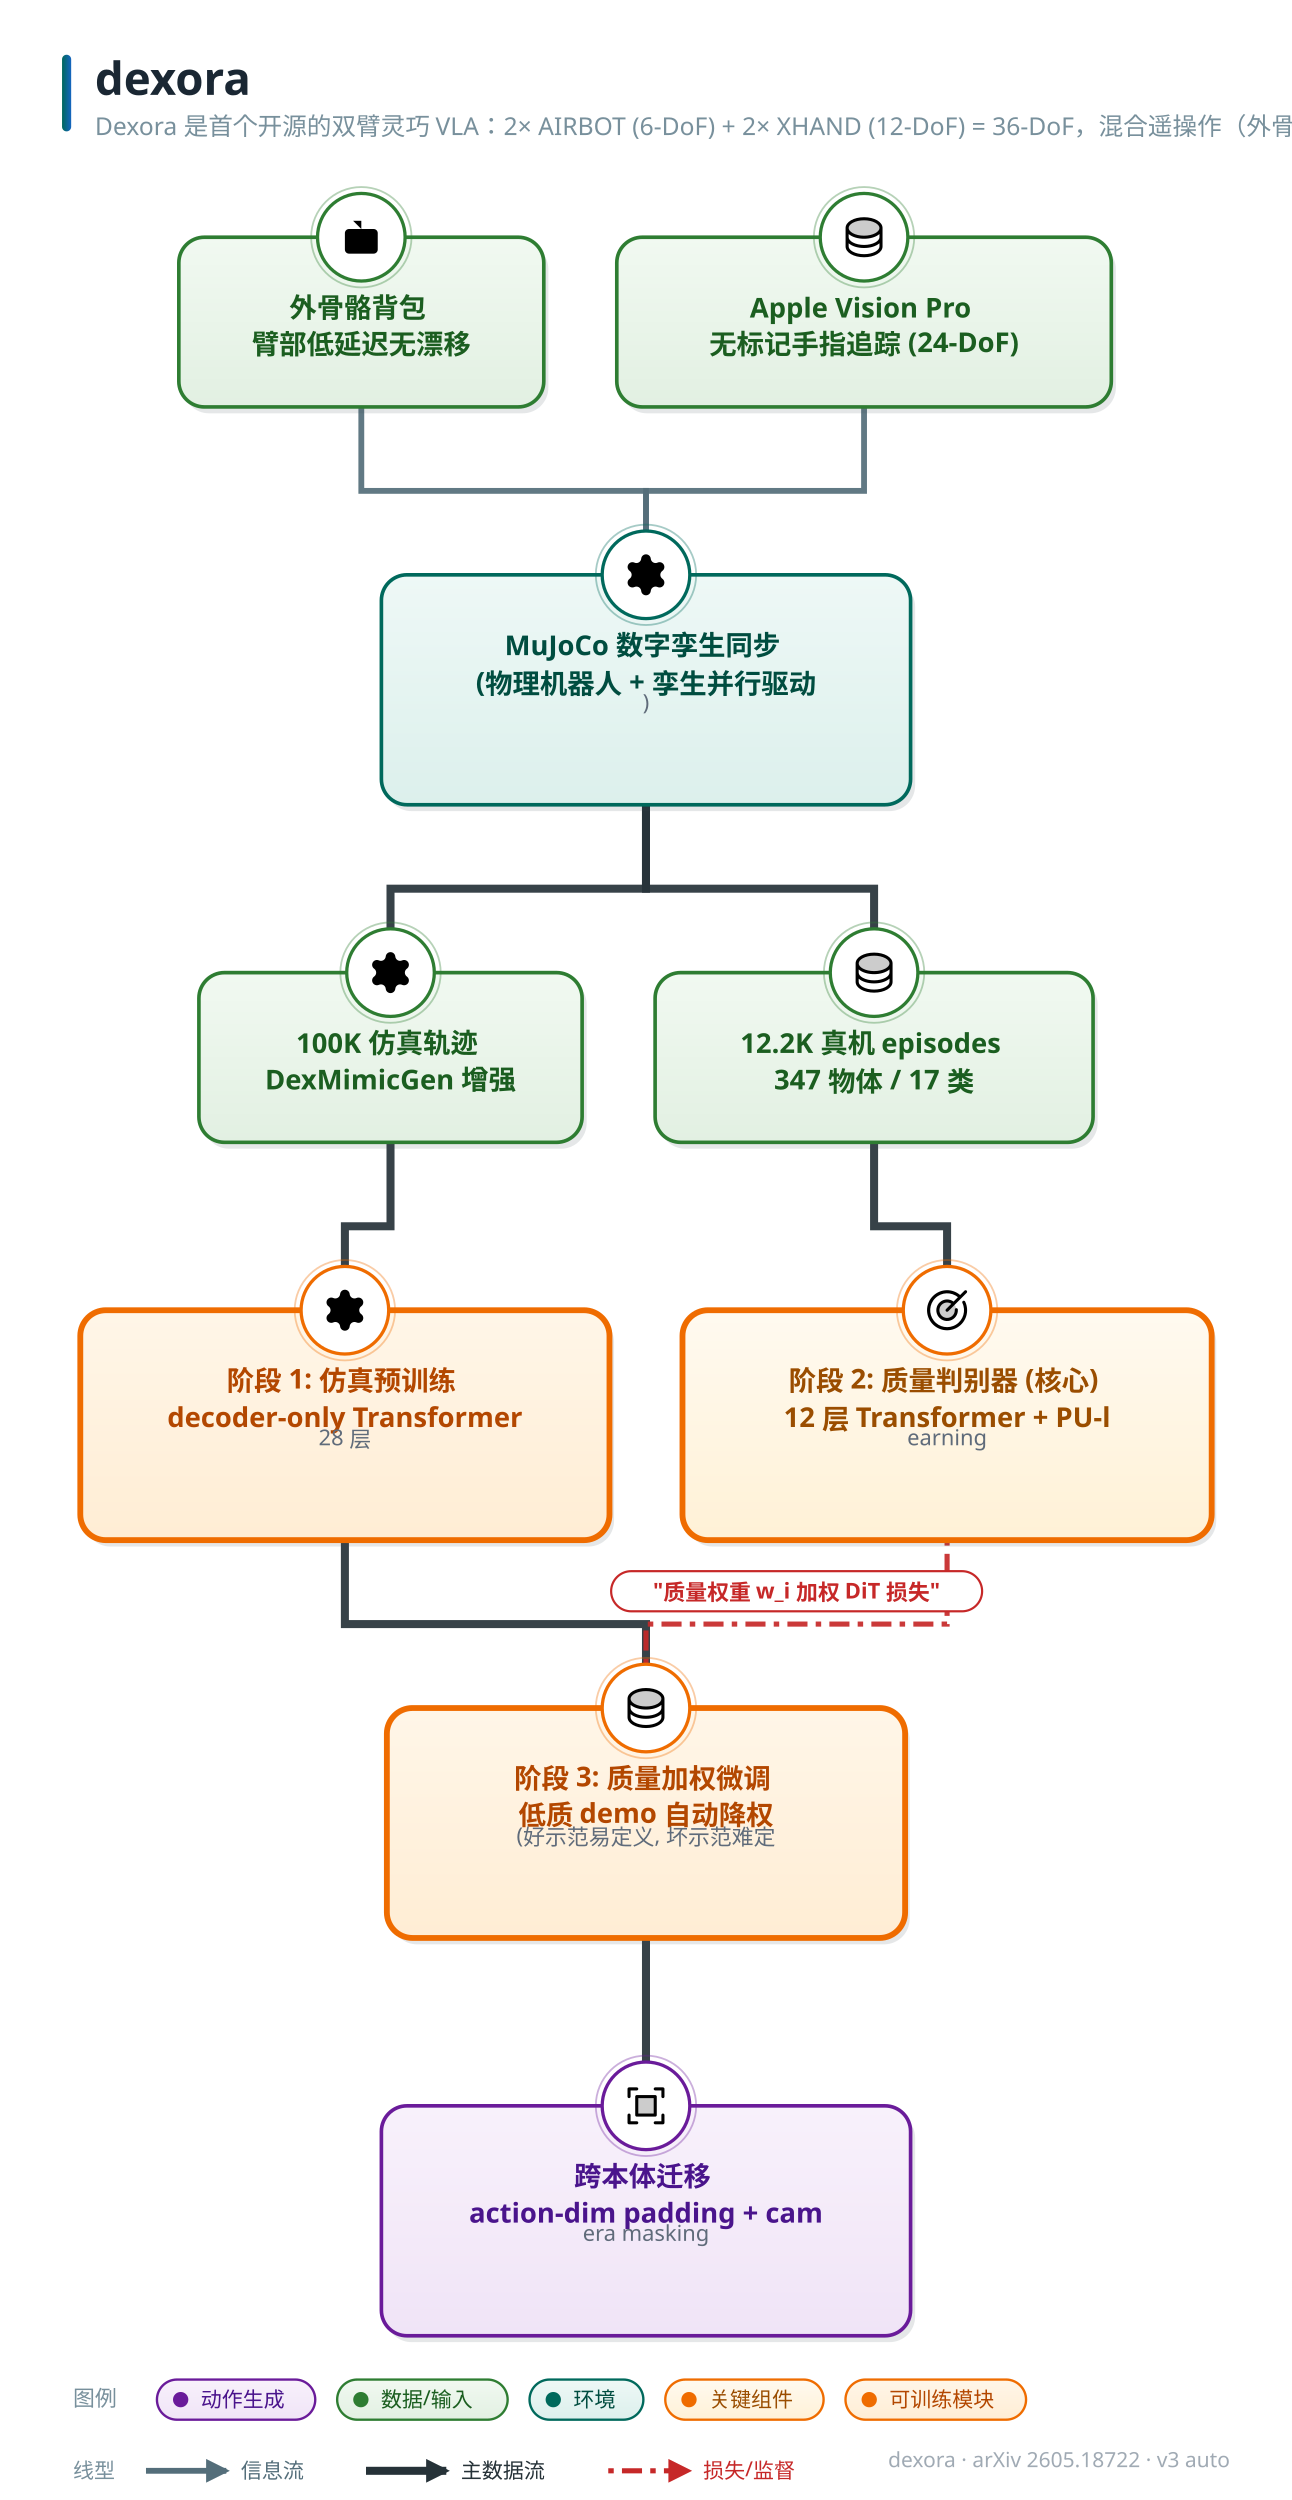
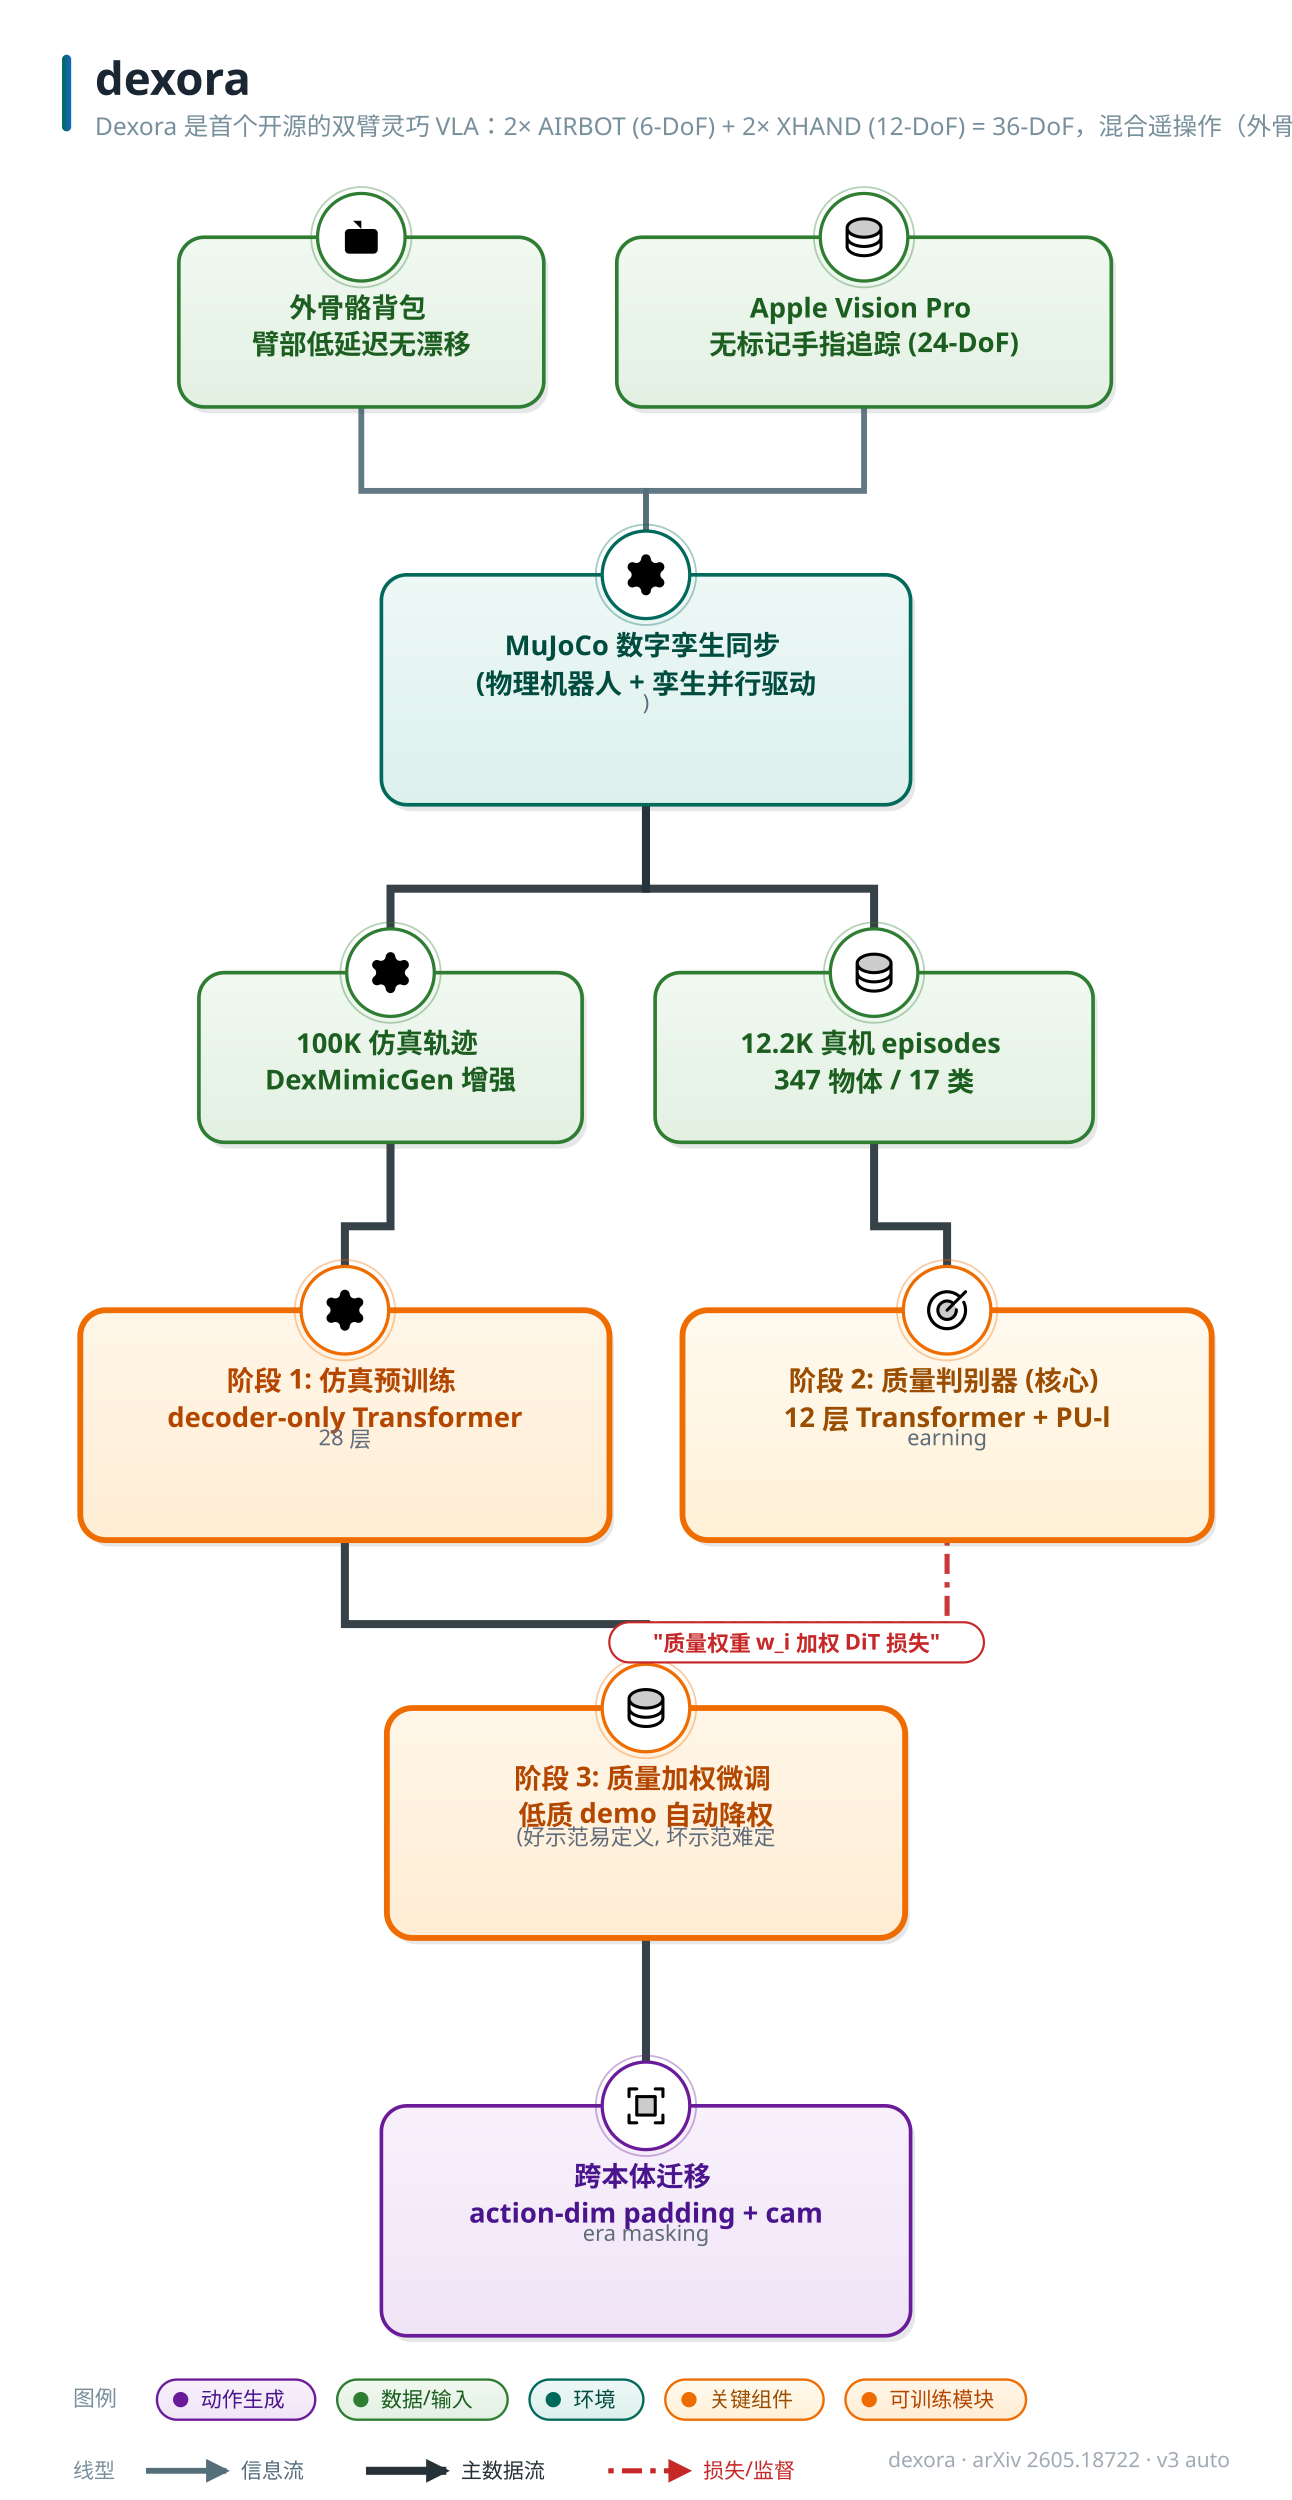
<svg xmlns="http://www.w3.org/2000/svg" width="708" height="1370" viewBox="0 0 708 1370" font-family="'PingFang SC','Hiragino Sans GB','Microsoft YaHei','Segoe UI',sans-serif">
  <style>text{font-family:'PingFang SC','Hiragino Sans GB','Microsoft YaHei','Segoe UI',sans-serif;} .lbl{font-weight:700;}</style>
  <defs>
    <linearGradient id="g-data" x1="0" y1="0" x2="0" y2="1">
      <stop offset="0" stop-color="#f1f9f1" />
      <stop offset="1" stop-color="#e2f0e2" />
    </linearGradient>
    <linearGradient id="g-frozen" x1="0" y1="0" x2="0" y2="1">
      <stop offset="0" stop-color="#f0f7fe" />
      <stop offset="1" stop-color="#dcecfb" />
    </linearGradient>
    <linearGradient id="g-train" x1="0" y1="0" x2="0" y2="1">
      <stop offset="0" stop-color="#fff6e8" />
      <stop offset="1" stop-color="#ffedd4" />
    </linearGradient>
    <linearGradient id="g-loss" x1="0" y1="0" x2="0" y2="1">
      <stop offset="0" stop-color="#fdf0f1" />
      <stop offset="1" stop-color="#f9e0e2" />
    </linearGradient>
    <linearGradient id="g-act" x1="0" y1="0" x2="0" y2="1">
      <stop offset="0" stop-color="#f8f1fb" />
      <stop offset="1" stop-color="#f0e4f7" />
    </linearGradient>
    <linearGradient id="g-loop" x1="0" y1="0" x2="0" y2="1">
      <stop offset="0" stop-color="#f2f5f7" />
      <stop offset="1" stop-color="#e6ebee" />
    </linearGradient>
    <linearGradient id="g-env" x1="0" y1="0" x2="0" y2="1">
      <stop offset="0" stop-color="#eef8f6" />
      <stop offset="1" stop-color="#dcf0ec" />
    </linearGradient>
    <linearGradient id="g-mem" x1="0" y1="0" x2="0" y2="1">
      <stop offset="0" stop-color="#fffef0" />
      <stop offset="1" stop-color="#fdf6d8" />
    </linearGradient>
    <linearGradient id="g-reward" x1="0" y1="0" x2="0" y2="1">
      <stop offset="0" stop-color="#fdf2f7" />
      <stop offset="1" stop-color="#f9e2ed" />
    </linearGradient>
    <linearGradient id="g-key" x1="0" y1="0" x2="0" y2="1">
      <stop offset="0" stop-color="#fffaf0" />
      <stop offset="1" stop-color="#fff1d6" />
    </linearGradient>
    <linearGradient id="g-title" x1="0" y1="0" x2="1" y2="0">
      <stop offset="0" stop-color="#00695c" />
      <stop offset="1" stop-color="#1565c0" />
    </linearGradient>
    <marker id="arr-main" viewBox="0 0 10 10" refX="8.5" refY="5" markerWidth="13" markerHeight="13" markerUnits="userSpaceOnUse" orient="auto-start-reverse">
      <path d="M0 0 L10 5 L0 10 z" fill="#546e7a" />
    </marker>
    <marker id="arr-thick" viewBox="0 0 10 10" refX="8.5" refY="5" markerWidth="13" markerHeight="13" markerUnits="userSpaceOnUse" orient="auto-start-reverse">
      <path d="M0 0 L10 5 L0 10 z" fill="#263238" />
    </marker>
    <marker id="arr-thin" viewBox="0 0 10 10" refX="8.5" refY="5" markerWidth="13" markerHeight="13" markerUnits="userSpaceOnUse" orient="auto-start-reverse">
      <path d="M0 0 L10 5 L0 10 z" fill="#9fb0bb" />
    </marker>
    <marker id="arr-fb" viewBox="0 0 10 10" refX="8.5" refY="5" markerWidth="13" markerHeight="13" markerUnits="userSpaceOnUse" orient="auto-start-reverse">
      <path d="M0 0 L10 5 L0 10 z" fill="#1565c0" />
    </marker>
    <marker id="arr-loss" viewBox="0 0 10 10" refX="8.5" refY="5" markerWidth="13" markerHeight="13" markerUnits="userSpaceOnUse" orient="auto-start-reverse">
      <path d="M0 0 L10 5 L0 10 z" fill="#c62828" />
    </marker>
  </defs>
  <rect width="708" height="1370" fill="#ffffff" />
  <rect x="34" y="30" width="5" height="42" rx="2.5" fill="url(#g-title)" />
  <text x="52" y="52" font-size="25" font-weight="800" fill="#1a2733">dexora</text>
  <text x="52" y="74" font-size="13.5" fill="#78909c">Dexora 是首个开源的双臂灵巧 VLA：2× AIRBOT (6-DoF) + 2× XHAND (12-DoF) = 36-DoF，混合遥操作（外骨骼背包 + Apple</text>
  <text x="674" y="1352" font-size="11.5" fill="#a0aab4" text-anchor="end">dexora · arXiv 2605.18722 · v3 auto</text>
  <path d="M 198.0 223.0 L 198.0 269.0 L 354.0 269.0 L 354.0 315.0" fill="none" stroke="#546e7a" stroke-width="3.2" marker-end="url(#arr-main)" opacity="0.92" />
  <path d="M 473.5 223.0 L 473.5 269.0 L 354.0 269.0 L 354.0 315.0" fill="none" stroke="#546e7a" stroke-width="3.2" marker-end="url(#arr-main)" opacity="0.92" />
  <path d="M 354.0 441.0 L 354.0 487.0 L 214.0 487.0 L 214.0 533.0" fill="none" stroke="#263238" stroke-width="4.4" marker-end="url(#arr-thick)" opacity="0.92" />
  <path d="M 354.0 441.0 L 354.0 487.0 L 479.0 487.0 L 479.0 533.0" fill="none" stroke="#263238" stroke-width="4.4" marker-end="url(#arr-thick)" opacity="0.92" />
  <path d="M 214.0 626.0 L 214.0 672.0 L 189.0 672.0 L 189.0 718.0" fill="none" stroke="#263238" stroke-width="4.4" marker-end="url(#arr-thick)" opacity="0.92" />
  <path d="M 479.0 626.0 L 479.0 672.0 L 519.0 672.0 L 519.0 718.0" fill="none" stroke="#263238" stroke-width="4.4" marker-end="url(#arr-thick)" opacity="0.92" />
  <path d="M 189.0 844.0 L 189.0 890.0 L 354.0 890.0 L 354.0 936.0" fill="none" stroke="#263238" stroke-width="4.4" marker-end="url(#arr-thick)" opacity="0.92" />
  <path d="M 519.0 844.0 L 519.0 890.0 L 354.0 890.0 L 354.0 936.0" fill="none" stroke="#c62828" stroke-width="2.8" stroke-dasharray="3 4.5 11 4.5" marker-end="url(#arr-loss)" opacity="0.92" />
  <path d="M 354.0 1062.0 L 354.0 1154.0" fill="none" stroke="#263238" stroke-width="4.4" marker-end="url(#arr-thick)" opacity="0.92" />
  <rect x="100.5" y="133.5" width="200" height="93" rx="14" fill="#37474f" opacity="0.13" />
  <rect x="98" y="130" width="200" height="93" rx="14" fill="url(#g-data)" stroke="#2e7d32" stroke-width="2.0" />
  <circle cx="198.0" cy="130" r="24" fill="#ffffff" stroke="#2e7d32" stroke-width="1.8" />
  <circle cx="198.0" cy="130" r="27.5" fill="none" stroke="#2e7d32" stroke-width="1" opacity="0.35" />
  <g transform="translate(184.5,116.5) scale(1.125)">
    <path d="M12 8V4H8" />
    <rect width="16" height="12" x="4" y="8" rx="2" />
    <path d="M2 14h2" />
    <path d="M20 14h2" />
    <path d="M15 13v2" />
    <path d="M9 13v2" />
  </g>
  <text x="198.0" y="174" font-size="15" class="lbl" fill="#1b5e20" text-anchor="middle">
    <tspan x="198.0" dy="0">外骨骼背包</tspan>
    <tspan x="198.0" dy="20">臂部低延迟无漂移</tspan>
  </text>
  <rect x="211.5" y="318.5" width="290" height="126" rx="14" fill="#37474f" opacity="0.13" />
  <rect x="209" y="315" width="290" height="126" rx="14" fill="url(#g-env)" stroke="#00695c" stroke-width="2.0" />
  <circle cx="354.0" cy="315" r="24" fill="#ffffff" stroke="#00695c" stroke-width="1.8" />
  <circle cx="354.0" cy="315" r="27.5" fill="none" stroke="#00695c" stroke-width="1" opacity="0.35" />
  <g transform="translate(340.5,301.5) scale(1.125)">
    <path d="M9.671 4.136a2.34 2.34 0 0 1 4.659 0 2.34 2.34 0 0 0 3.319 1.915 2.34 2.34 0 0 1 2.33 4.033 2.34 2.34 0 0 0 0 3.831 2.34 2.34 0 0 1-2.33 4.033 2.34 2.34 0 0 0-3.319 1.915 2.34 2.34 0 0 1-4.659 0 2.34 2.34 0 0 0-3.32-1.915 2.34 2.34 0 0 1-2.33-4.033 2.34 2.34 0 0 0 0-3.831A2.34 2.34 0 0 1 6.35 6.051a2.34 2.34 0 0 0 3.319-1.915" />
    <circle cx="12" cy="12" r="3" />
  </g>
  <text x="354.0" y="359" font-size="15" class="lbl" fill="#004d40" text-anchor="middle">
    <tspan x="354.0" dy="0">MuJoCo 数字孪生同步</tspan>
    <tspan x="354.0" dy="20">(物理机器人 + 孪生并行驱动</tspan>
  </text>
  <text x="354.0" y="389" font-size="12" fill="#5f6b7a" text-anchor="middle">)</text>
  <rect x="340.5" y="133.5" width="271" height="93" rx="14" fill="#37474f" opacity="0.13" />
  <rect x="338" y="130" width="271" height="93" rx="14" fill="url(#g-data)" stroke="#2e7d32" stroke-width="2.0" />
  <circle cx="473.5" cy="130" r="24" fill="#ffffff" stroke="#2e7d32" stroke-width="1.8" />
  <circle cx="473.5" cy="130" r="27.5" fill="none" stroke="#2e7d32" stroke-width="1" opacity="0.35" />
  <g transform="translate(460.0,116.5) scale(0.1055)">
    <path d="M216,80c0,26.51-39.4,48-88,48S40,106.51,40,80s39.4-48,88-48S216,53.49,216,80Z" opacity="0.2" />
    <path d="M128,24C74.17,24,32,48.6,32,80v96c0,31.4,42.17,56,96,56s96-24.6,96-56V80C224,48.6,181.83,24,128,24Zm80,104c0,9.62-7.88,19.43-21.61,26.92C170.93,163.35,150.19,168,128,168s-42.93-4.65-58.39-13.08C55.88,147.43,48,137.62,48,128V111.36c17.06,15,46.23,24.64,80,24.64s62.94-9.68,80-24.64ZM69.61,53.08C85.07,44.65,105.81,40,128,40s42.93,4.65,58.39,13.08C200.12,60.57,208,70.38,208,80s-7.88,19.43-21.61,26.92C170.93,115.35,150.19,120,128,120s-42.93-4.65-58.39-13.08C55.88,99.43,48,89.62,48,80S55.88,60.57,69.61,53.08ZM186.39,202.92C170.93,211.35,150.19,216,128,216s-42.93-4.65-58.39-13.08C55.88,195.43,48,185.62,48,176V159.36c17.06,15,46.23,24.64,80,24.64s62.94-9.68,80-24.64V176C208,185.62,200.12,195.43,186.39,202.92Z" />
  </g>
  <text x="473.5" y="174" font-size="15" class="lbl" fill="#1b5e20" text-anchor="middle">
    <tspan x="473.5" dy="0">Apple Vision Pro</tspan>
    <tspan x="473.5" dy="20">无标记手指追踪 (24-DoF)</tspan>
  </text>
  <rect x="111.5" y="536.5" width="210" height="93" rx="14" fill="#37474f" opacity="0.13" />
  <rect x="109" y="533" width="210" height="93" rx="14" fill="url(#g-data)" stroke="#2e7d32" stroke-width="2.0" />
  <circle cx="214.0" cy="533" r="24" fill="#ffffff" stroke="#2e7d32" stroke-width="1.8" />
  <circle cx="214.0" cy="533" r="27.5" fill="none" stroke="#2e7d32" stroke-width="1" opacity="0.35" />
  <g transform="translate(200.5,519.5) scale(1.125)">
    <path d="M9.671 4.136a2.34 2.34 0 0 1 4.659 0 2.34 2.34 0 0 0 3.319 1.915 2.34 2.34 0 0 1 2.33 4.033 2.34 2.34 0 0 0 0 3.831 2.34 2.34 0 0 1-2.33 4.033 2.34 2.34 0 0 0-3.319 1.915 2.34 2.34 0 0 1-4.659 0 2.34 2.34 0 0 0-3.32-1.915 2.34 2.34 0 0 1-2.33-4.033 2.34 2.34 0 0 0 0-3.831A2.34 2.34 0 0 1 6.35 6.051a2.34 2.34 0 0 0 3.319-1.915" />
    <circle cx="12" cy="12" r="3" />
  </g>
  <text x="214.0" y="577" font-size="15" class="lbl" fill="#1b5e20" text-anchor="middle">
    <tspan x="214.0" dy="0">100K 仿真轨迹</tspan>
    <tspan x="214.0" dy="20">DexMimicGen 增强</tspan>
  </text>
  <rect x="361.5" y="536.5" width="240" height="93" rx="14" fill="#37474f" opacity="0.13" />
  <rect x="359" y="533" width="240" height="93" rx="14" fill="url(#g-data)" stroke="#2e7d32" stroke-width="2.0" />
  <circle cx="479.0" cy="533" r="24" fill="#ffffff" stroke="#2e7d32" stroke-width="1.8" />
  <circle cx="479.0" cy="533" r="27.5" fill="none" stroke="#2e7d32" stroke-width="1" opacity="0.35" />
  <g transform="translate(465.5,519.5) scale(0.1055)">
    <path d="M216,80c0,26.51-39.4,48-88,48S40,106.51,40,80s39.4-48,88-48S216,53.49,216,80Z" opacity="0.2" />
    <path d="M128,24C74.17,24,32,48.6,32,80v96c0,31.4,42.17,56,96,56s96-24.6,96-56V80C224,48.6,181.83,24,128,24Zm80,104c0,9.62-7.88,19.43-21.61,26.92C170.93,163.35,150.19,168,128,168s-42.93-4.65-58.39-13.08C55.88,147.43,48,137.62,48,128V111.36c17.06,15,46.23,24.64,80,24.64s62.94-9.68,80-24.64ZM69.61,53.08C85.07,44.65,105.81,40,128,40s42.93,4.65,58.39,13.08C200.12,60.57,208,70.38,208,80s-7.88,19.43-21.61,26.92C170.93,115.35,150.19,120,128,120s-42.93-4.65-58.39-13.08C55.88,99.43,48,89.62,48,80S55.88,60.57,69.61,53.08ZM186.39,202.92C170.93,211.35,150.19,216,128,216s-42.93-4.65-58.39-13.08C55.88,195.43,48,185.62,48,176V159.36c17.06,15,46.23,24.64,80,24.64s62.94-9.68,80-24.64V176C208,185.62,200.12,195.43,186.39,202.92Z" />
  </g>
  <text x="479.0" y="577" font-size="15" class="lbl" fill="#1b5e20" text-anchor="middle">
    <tspan x="479.0" dy="0">12.2K 真机 episodes</tspan>
    <tspan x="479.0" dy="20">347 物体 / 17 类</tspan>
  </text>
  <rect x="46.5" y="721.5" width="290" height="126" rx="14" fill="#37474f" opacity="0.13" />
  <rect x="44" y="718" width="290" height="126" rx="14" fill="url(#g-train)" stroke="#ef6c00" stroke-width="3.2" />
  <circle cx="189.0" cy="718" r="24" fill="#ffffff" stroke="#ef6c00" stroke-width="1.8" />
  <circle cx="189.0" cy="718" r="27.5" fill="none" stroke="#ef6c00" stroke-width="1" opacity="0.35" />
  <g transform="translate(175.5,704.5) scale(1.125)">
    <path d="M9.671 4.136a2.34 2.34 0 0 1 4.659 0 2.34 2.34 0 0 0 3.319 1.915 2.34 2.34 0 0 1 2.33 4.033 2.34 2.34 0 0 0 0 3.831 2.34 2.34 0 0 1-2.33 4.033 2.34 2.34 0 0 0-3.319 1.915 2.34 2.34 0 0 1-4.659 0 2.34 2.34 0 0 0-3.32-1.915 2.34 2.34 0 0 1-2.33-4.033 2.34 2.34 0 0 0 0-3.831A2.34 2.34 0 0 1 6.35 6.051a2.34 2.34 0 0 0 3.319-1.915" />
    <circle cx="12" cy="12" r="3" />
  </g>
  <text x="189.0" y="762" font-size="15" class="lbl" fill="#b34700" text-anchor="middle">
    <tspan x="189.0" dy="0">阶段 1: 仿真预训练</tspan>
    <tspan x="189.0" dy="20">decoder-only Transformer</tspan>
  </text>
  <text x="189.0" y="792" font-size="12" fill="#5f6b7a" text-anchor="middle"> 28 层</text>
  <rect x="376.5" y="721.5" width="290" height="126" rx="14" fill="#37474f" opacity="0.13" />
  <rect x="374" y="718" width="290" height="126" rx="14" fill="url(#g-key)" stroke="#ef6c00" stroke-width="3.2" />
  <circle cx="519.0" cy="718" r="24" fill="#ffffff" stroke="#ef6c00" stroke-width="1.8" />
  <circle cx="519.0" cy="718" r="27.5" fill="none" stroke="#ef6c00" stroke-width="1" opacity="0.35" />
  <g transform="translate(505.5,704.5) scale(0.1055)">
    <path d="M176,128a48,48,0,1,1-48-48A48,48,0,0,1,176,128Z" opacity="0.2" />
    <path d="M221.87,83.16A104.1,104.1,0,1,1,195.67,49l22.67-22.68a8,8,0,0,1,11.32,11.32l-96,96a8,8,0,0,1-11.32-11.32l27.72-27.72a40,40,0,1,0,17.87,31.09,8,8,0,1,1,16-.9,56,56,0,1,1-22.38-41.65L184.3,60.39a87.88,87.88,0,1,0,23.13,29.67,8,8,0,0,1,14.44-6.9Z" />
  </g>
  <text x="519.0" y="762" font-size="15" class="lbl" fill="#9a4d00" text-anchor="middle">
    <tspan x="519.0" dy="0">阶段 2: 质量判别器 (核心)</tspan>
    <tspan x="519.0" dy="20">12 层 Transformer + PU-l</tspan>
  </text>
  <text x="519.0" y="792" font-size="12" fill="#5f6b7a" text-anchor="middle">earning</text>
  <rect x="214.5" y="939.5" width="284" height="126" rx="14" fill="#37474f" opacity="0.13" />
  <rect x="212" y="936" width="284" height="126" rx="14" fill="url(#g-train)" stroke="#ef6c00" stroke-width="3.2" />
  <circle cx="354.0" cy="936" r="24" fill="#ffffff" stroke="#ef6c00" stroke-width="1.8" />
  <circle cx="354.0" cy="936" r="27.5" fill="none" stroke="#ef6c00" stroke-width="1" opacity="0.35" />
  <g transform="translate(340.5,922.5) scale(0.1055)">
    <path d="M216,80c0,26.51-39.4,48-88,48S40,106.51,40,80s39.4-48,88-48S216,53.49,216,80Z" opacity="0.2" />
    <path d="M128,24C74.17,24,32,48.6,32,80v96c0,31.4,42.17,56,96,56s96-24.6,96-56V80C224,48.6,181.83,24,128,24Zm80,104c0,9.62-7.88,19.43-21.61,26.92C170.93,163.35,150.19,168,128,168s-42.93-4.65-58.39-13.08C55.88,147.43,48,137.62,48,128V111.36c17.06,15,46.23,24.64,80,24.64s62.94-9.68,80-24.64ZM69.61,53.08C85.07,44.65,105.81,40,128,40s42.93,4.65,58.39,13.08C200.12,60.57,208,70.38,208,80s-7.88,19.43-21.61,26.92C170.93,115.35,150.19,120,128,120s-42.93-4.65-58.39-13.08C55.88,99.43,48,89.62,48,80S55.88,60.57,69.61,53.08ZM186.39,202.92C170.93,211.35,150.19,216,128,216s-42.93-4.65-58.39-13.08C55.88,195.43,48,185.62,48,176V159.36c17.06,15,46.23,24.64,80,24.64s62.94-9.68,80-24.64V176C208,185.62,200.12,195.43,186.39,202.92Z" />
  </g>
  <text x="354.0" y="980" font-size="15" class="lbl" fill="#b34700" text-anchor="middle">
    <tspan x="354.0" dy="0">阶段 3: 质量加权微调</tspan>
    <tspan x="354.0" dy="20">低质 demo 自动降权</tspan>
  </text>
  <text x="354.0" y="1010" font-size="12" fill="#5f6b7a" text-anchor="middle">(好示范易定义, 坏示范难定</text>
  <rect x="211.5" y="1157.5" width="290" height="126" rx="14" fill="#37474f" opacity="0.13" />
  <rect x="209" y="1154" width="290" height="126" rx="14" fill="url(#g-act)" stroke="#6a1b9a" stroke-width="2.0" />
  <circle cx="354.0" cy="1154" r="24" fill="#ffffff" stroke="#6a1b9a" stroke-width="1.8" />
  <circle cx="354.0" cy="1154" r="27.5" fill="none" stroke="#6a1b9a" stroke-width="1" opacity="0.35" />
  <g transform="translate(340.5,1140.5) scale(0.1055)">
    <path d="M176,80v96H80V80Z" opacity="0.2" />
    <path d="M224,40V80a8,8,0,0,1-16,0V48H176a8,8,0,0,1,0-16h40A8,8,0,0,1,224,40ZM80,208H48V176a8,8,0,0,0-16,0v40a8,8,0,0,0,8,8H80a8,8,0,0,0,0-16Zm136-40a8,8,0,0,0-8,8v32H176a8,8,0,0,0,0,16h40a8,8,0,0,0,8-8V176A8,8,0,0,0,216,168ZM40,88a8,8,0,0,0,8-8V48H80a8,8,0,0,0,0-16H40a8,8,0,0,0-8,8V80A8,8,0,0,0,40,88ZM80,72h96a8,8,0,0,1,8,8v96a8,8,0,0,1-8,8H80a8,8,0,0,1-8-8V80A8,8,0,0,1,80,72Zm8,96h80V88H88Z" />
  </g>
  <text x="354.0" y="1198" font-size="15" class="lbl" fill="#4a148c" text-anchor="middle">
    <tspan x="354.0" dy="0">跨本体迁移</tspan>
    <tspan x="354.0" dy="20">action-dim padding + cam</tspan>
  </text>
  <text x="354.0" y="1228" font-size="12" fill="#5f6b7a" text-anchor="middle">era masking</text>
-   <g transform="translate(436.5,872.0)">
-     <rect x="-101.6" y="-11" width="203.3" height="22" rx="11" fill="#ffffff" stroke="#c62828" stroke-width="1.2" />
+   <g transform="translate(436.5,900.0)">
+     <rect x="-102.6" y="-11" width="205.3" height="22" rx="11" fill="#ffffff" stroke="#c62828" stroke-width="1.2" />
    <text y="4" font-size="12" fill="#c62828" font-weight="600" text-anchor="middle">"质量权重 w_i 加权 DiT 损失"</text>
  </g>
  <text x="40" y="1318.5" font-size="12" fill="#78909c">图例</text>
  <g>
    <rect x="86" y="1304" width="86.76" height="22" rx="11" fill="url(#g-act)" stroke="#6a1b9a" stroke-width="1.3" />
    <circle cx="99" cy="1315" r="4.2" fill="#6a1b9a" />
    <text x="110" y="1319" font-size="11.5" fill="#4a148c">动作生成</text>
  </g>
  <g>
    <rect x="184.76" y="1304" width="93.43" height="22" rx="11" fill="url(#g-data)" stroke="#2e7d32" stroke-width="1.3" />
    <circle cx="197.76" cy="1315" r="4.2" fill="#2e7d32" />
    <text x="208.76" y="1319" font-size="11.5" fill="#1b5e20">数据/输入</text>
  </g>
  <g>
    <rect x="290.19" y="1304" width="62.38" height="22" rx="11" fill="url(#g-env)" stroke="#00695c" stroke-width="1.3" />
    <circle cx="303.19" cy="1315" r="4.2" fill="#00695c" />
    <text x="314.19" y="1319" font-size="11.5" fill="#004d40">环境</text>
  </g>
  <g>
    <rect x="364.57" y="1304" width="86.76" height="22" rx="11" fill="url(#g-key)" stroke="#ef6c00" stroke-width="1.3" />
    <circle cx="377.57" cy="1315" r="4.2" fill="#ef6c00" />
    <text x="388.57" y="1319" font-size="11.5" fill="#9a4d00">关键组件</text>
  </g>
  <g>
    <rect x="463.33" y="1304" width="98.95" height="22" rx="11" fill="url(#g-train)" stroke="#ef6c00" stroke-width="1.3" />
    <circle cx="476.33" cy="1315" r="4.2" fill="#ef6c00" />
    <text x="487.33" y="1319" font-size="11.5" fill="#b34700">可训练模块</text>
  </g>
  <text x="40" y="1358" font-size="11.5" fill="#78909c">线型</text>
  <g>
    <path d="M 80 1354 h 44" stroke="#546e7a" stroke-width="3.2" marker-end="url(#arr-main)" />
    <text x="132" y="1358" font-size="11.5" fill="#546e7a">信息流</text>
  </g>
  <g>
    <path d="M 200.57 1354 h 44" stroke="#263238" stroke-width="4.4" marker-end="url(#arr-thick)" />
    <text x="252.57" y="1358" font-size="11.5" fill="#263238">主数据流</text>
  </g>
  <g>
    <path d="M 333.33 1354 h 44" stroke="#c62828" stroke-width="2.8" stroke-dasharray="3 4.5 11 4.5" marker-end="url(#arr-loss)" />
    <text x="385.33" y="1358" font-size="11.5" fill="#c62828">损失/监督</text>
  </g>
</svg>
